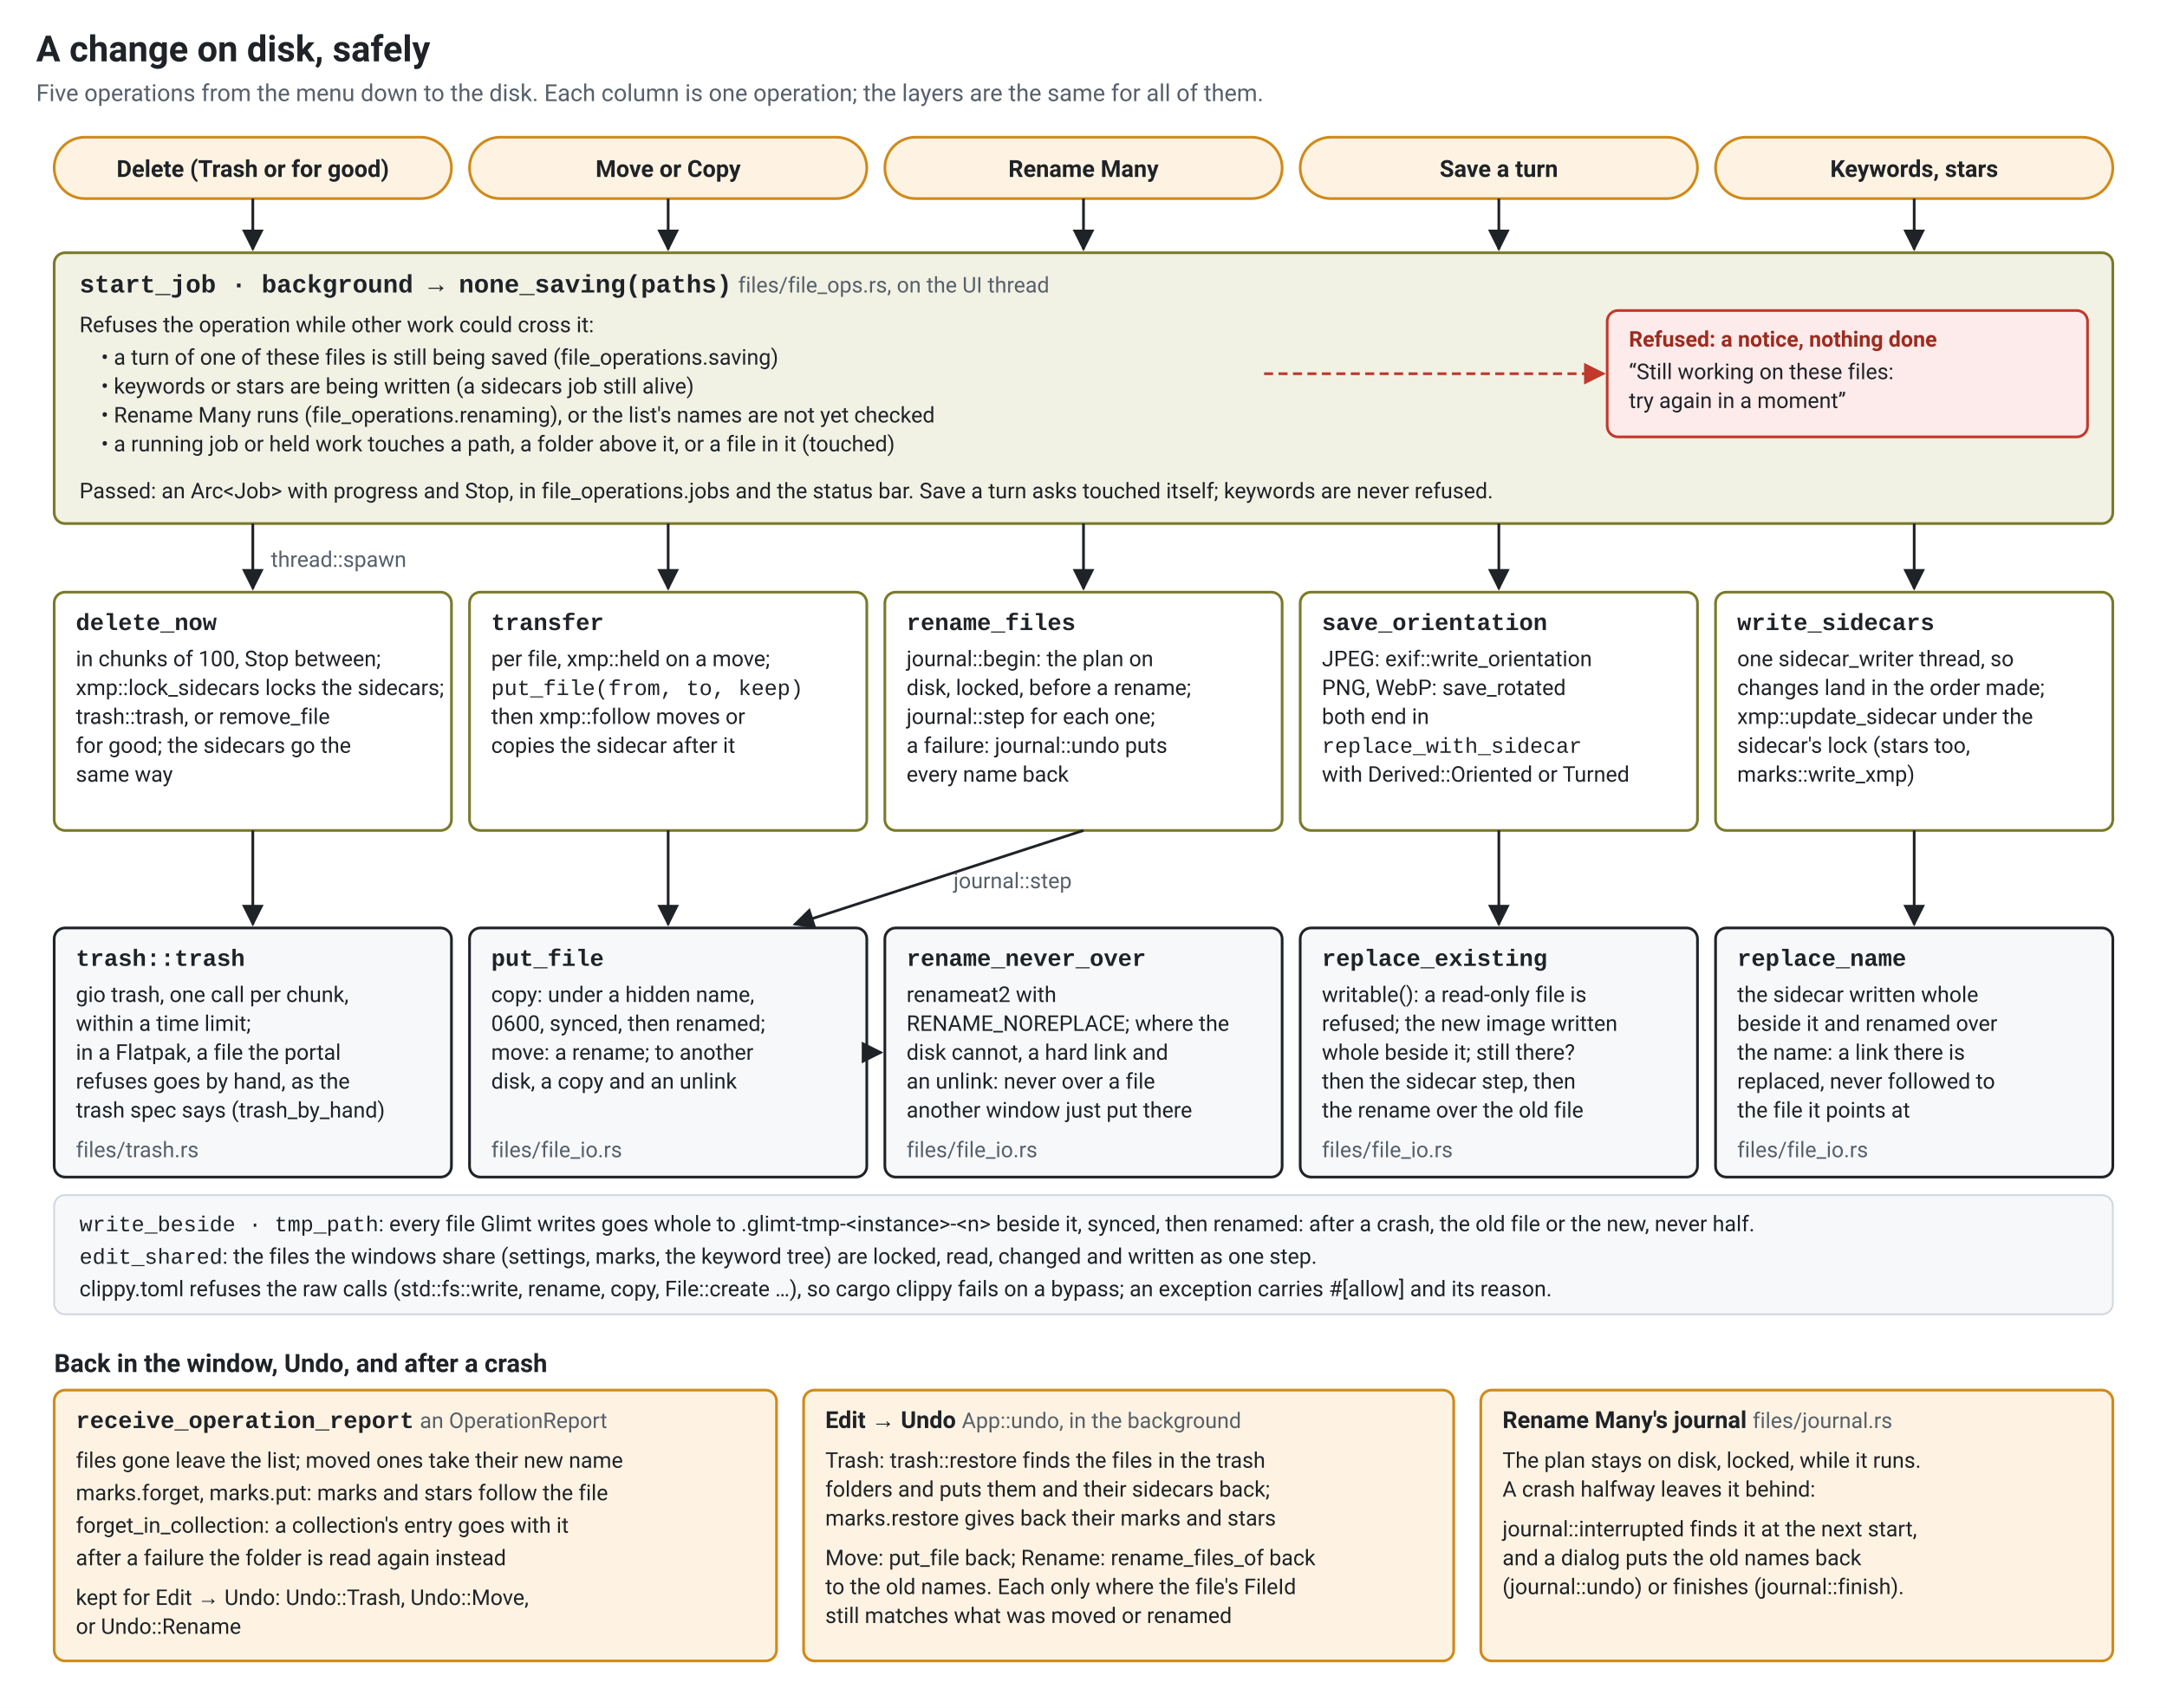
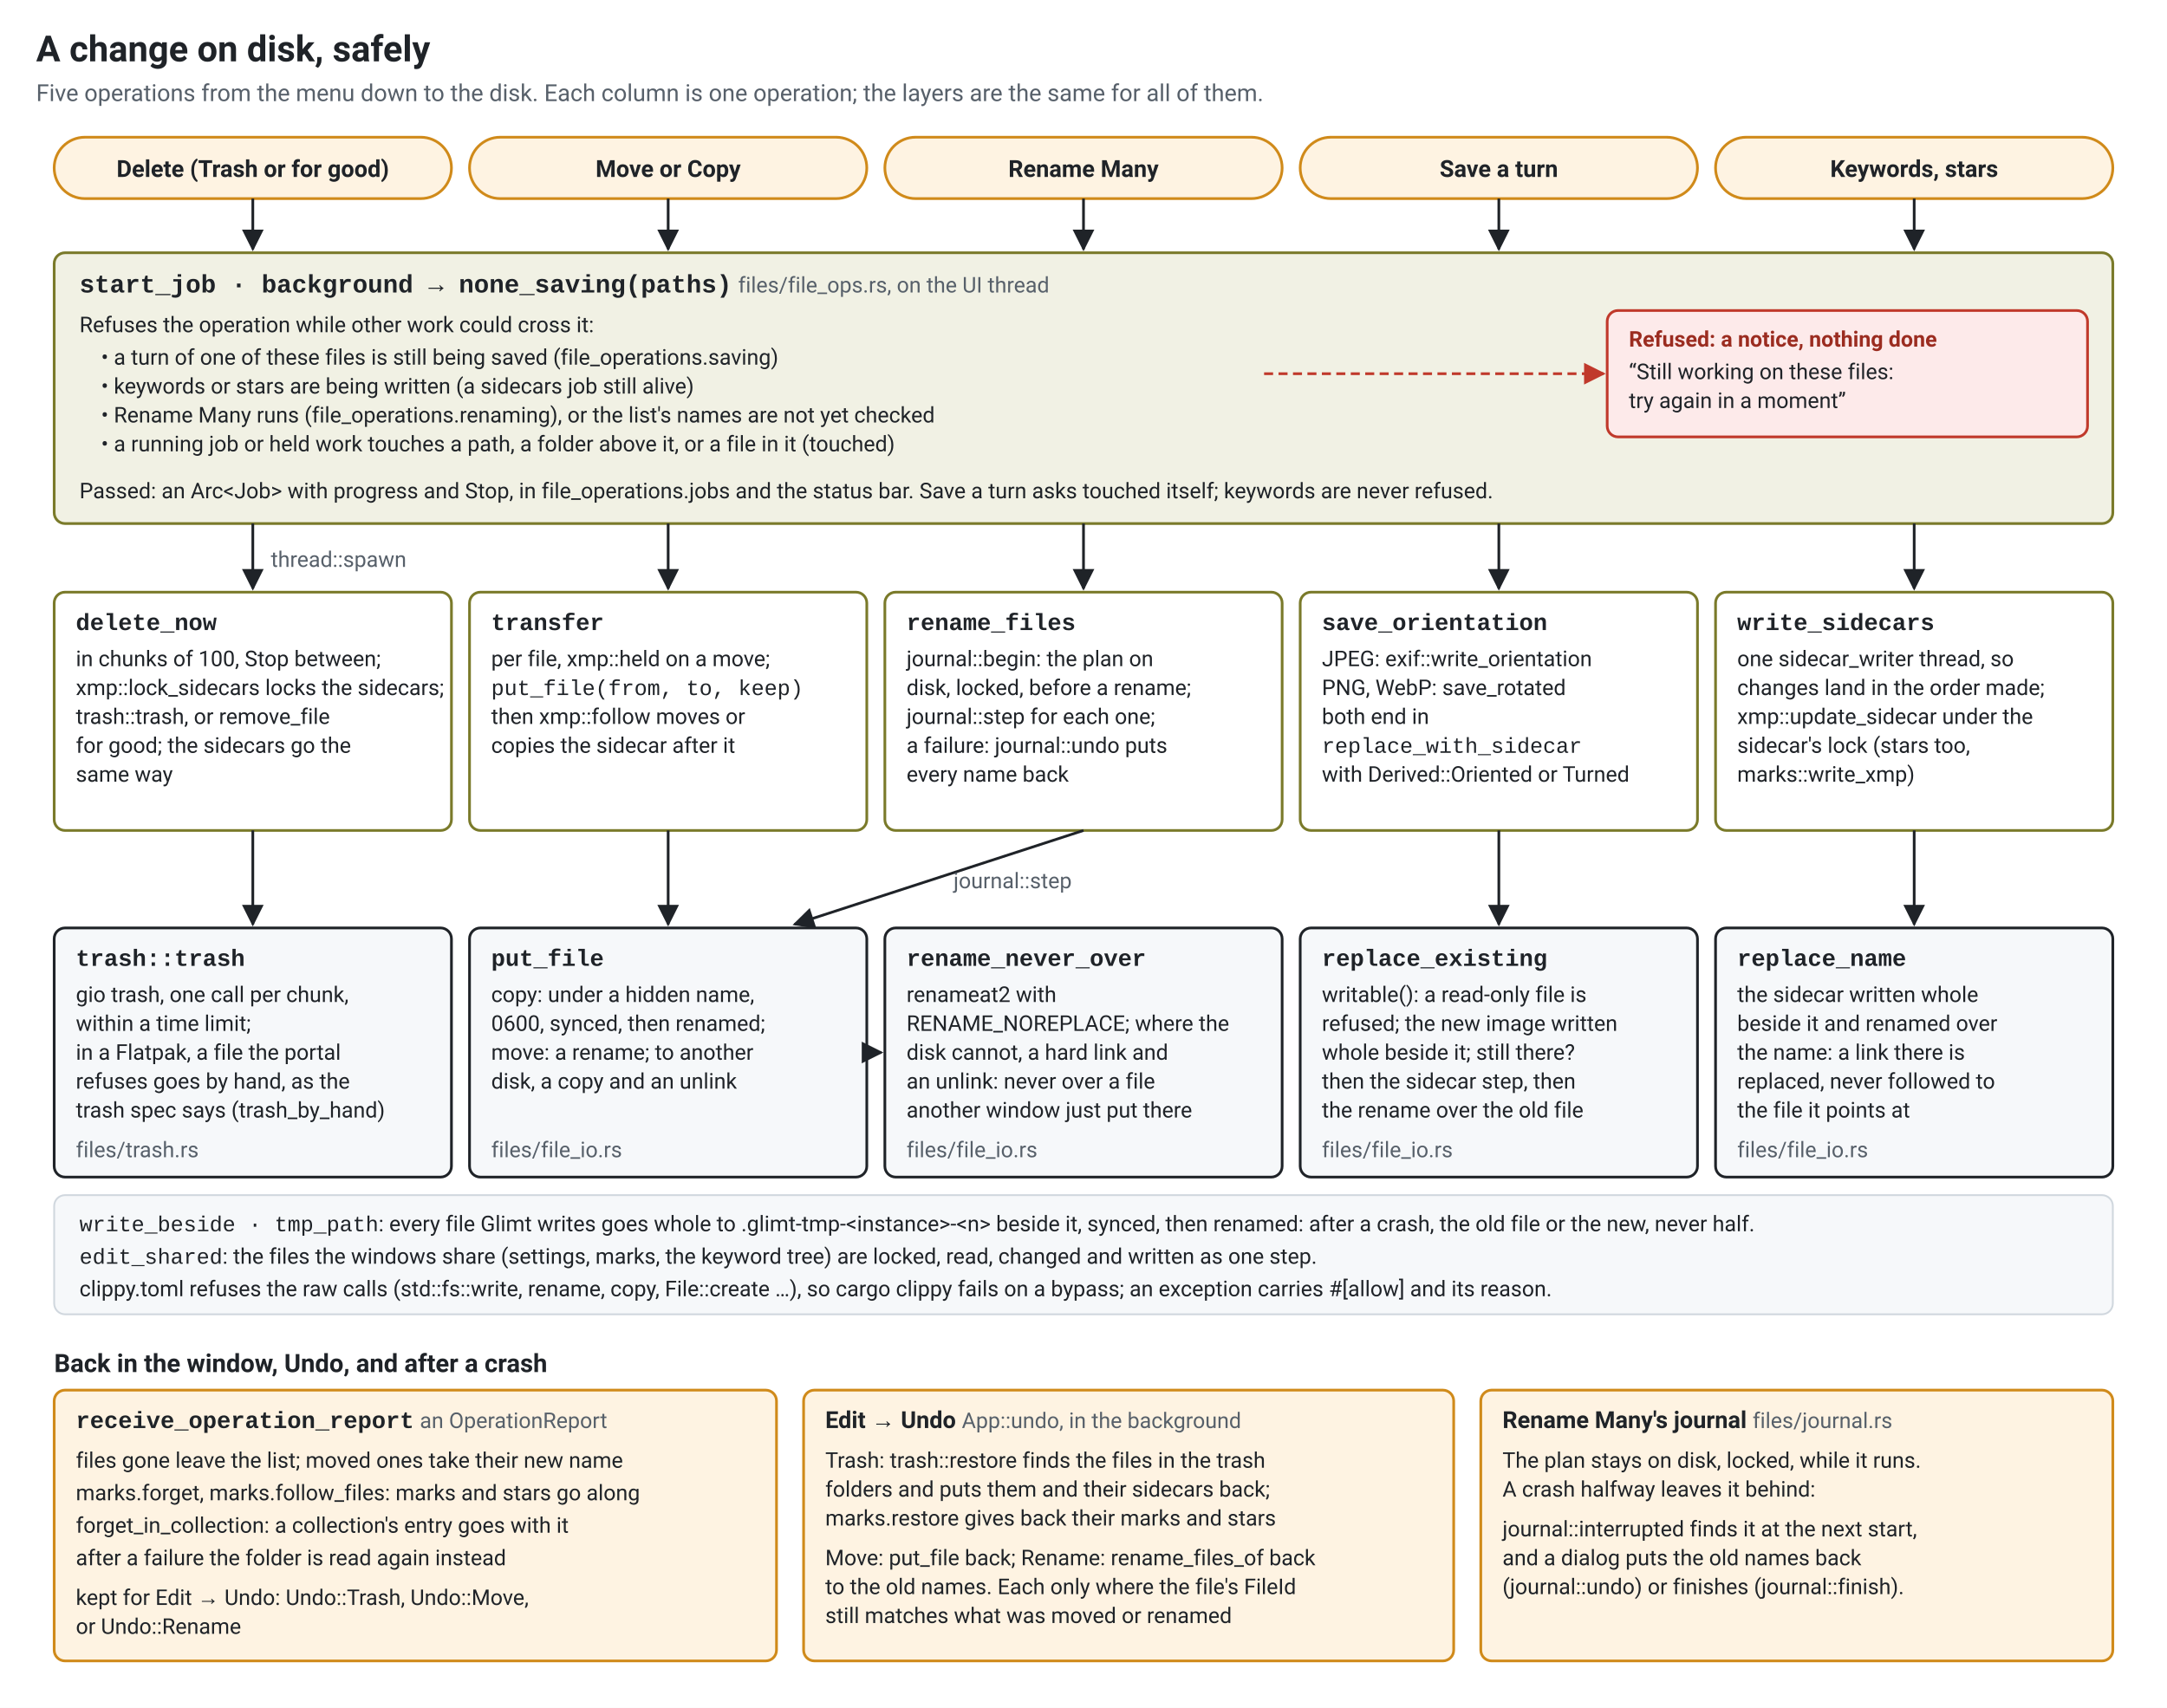
<svg xmlns="http://www.w3.org/2000/svg" viewBox="0 0 1200 946" width="1200" height="946" role="img" aria-label="How Glimt changes a file on disk safely. An action passes none_saving, which refuses while other work touches the same files. The job runs in its own thread and changes the disk only through one function per kind of change: trash, put_file, rename_never_over, replace_existing and replace_name, each writing whole under a hidden temporary name and renaming, never over another file. The result comes back as an OperationReport: the list, marks, stars and collection entries follow, and Undo is kept; Rename Many's journal puts names right after a crash.">
  <defs>
    <marker id="arrow" viewBox="0 0 10 10" refX="9" refY="5" markerWidth="8" markerHeight="8" orient="auto-start-reverse">
      <path d="M0,0 L10,5 L0,10 z" fill="#1f2328" />
    </marker>
    <marker id="arrow-red" viewBox="0 0 10 10" refX="9" refY="5" markerWidth="8" markerHeight="8" orient="auto-start-reverse">
      <path d="M0,0 L10,5 L0,10 z" fill="#c0392b" />
    </marker>
  </defs>
  <rect x="0" y="0" width="1200" height="946" fill="#ffffff" />
  <g font-family="system-ui, -apple-system, 'Segoe UI', Roboto, 'Helvetica Neue', Arial, sans-serif" fill="#1f2328">
    <text x="20" y="34" font-size="20" font-weight="700">A change on disk, safely</text>
    <text x="20" y="56" font-size="13" fill="#57606a">Five operations from the menu down to the disk. Each column is one operation; the layers are the same for all of them.</text>
    <g font-size="13" font-weight="700" text-anchor="middle">
      <rect x="30" y="76" width="220" height="34" rx="17" fill="#fef3e2" stroke="#d08a1a" stroke-width="1.5" />
      <text x="140" y="98">Delete (Trash or for good)</text>
      <rect x="260" y="76" width="220" height="34" rx="17" fill="#fef3e2" stroke="#d08a1a" stroke-width="1.5" />
      <text x="370" y="98">Move or Copy</text>
      <rect x="490" y="76" width="220" height="34" rx="17" fill="#fef3e2" stroke="#d08a1a" stroke-width="1.5" />
      <text x="600" y="98">Rename Many</text>
      <rect x="720" y="76" width="220" height="34" rx="17" fill="#fef3e2" stroke="#d08a1a" stroke-width="1.5" />
      <text x="830" y="98">Save a turn</text>
      <rect x="950" y="76" width="220" height="34" rx="17" fill="#fef3e2" stroke="#d08a1a" stroke-width="1.5" />
      <text x="1060" y="98">Keywords, stars</text>
    </g>
    <g stroke="#1f2328" stroke-width="1.5">
      <line x1="140" y1="110" x2="140" y2="138" marker-end="url(#arrow)" />
      <line x1="370" y1="110" x2="370" y2="138" marker-end="url(#arrow)" />
      <line x1="600" y1="110" x2="600" y2="138" marker-end="url(#arrow)" />
      <line x1="830" y1="110" x2="830" y2="138" marker-end="url(#arrow)" />
      <line x1="1060" y1="110" x2="1060" y2="138" marker-end="url(#arrow)" />
    </g>
    <rect x="30" y="140" width="1140" height="150" rx="6" fill="#f1f1e4" stroke="#7a7a2a" stroke-width="1.5" />
    <text x="44" y="162" font-size="14" font-weight="700">
      <tspan font-family="ui-monospace, SFMono-Regular, Menlo, Consolas, 'Liberation Mono', monospace">start_job · background → none_saving(paths)</tspan>
      <tspan font-weight="400" font-size="12" fill="#57606a">files/file_ops.rs, on the UI thread</tspan>
    </text>
    <g font-size="12">
      <text x="44" y="184">Refuses the operation while other work could cross it:</text>
      <text x="56" y="202">• a turn of one of these files is still being saved (file_operations.saving)</text>
      <text x="56" y="218">• keywords or stars are being written (a sidecars job still alive)</text>
      <text x="56" y="234">• Rename Many runs (file_operations.renaming), or the list's names are not yet checked</text>
      <text x="56" y="250">• a running job or held work touches a path, a folder above it, or a file in it (touched)</text>
      <text x="44" y="276">Passed: an Arc&lt;Job&gt; with progress and Stop, in file_operations.jobs and the status bar. Save a turn asks touched itself; keywords are never refused.</text>
    </g>
    <rect x="890" y="172" width="266" height="70" rx="6" fill="#fdeaea" stroke="#c0392b" stroke-width="1.5" />
    <text x="902" y="192" font-size="12" font-weight="700" fill="#9b2c20">Refused: a notice, nothing done</text>
    <text x="902" y="210" font-size="12">“Still working on these files:</text>
    <text x="902" y="226" font-size="12">try again in a moment”</text>
    <line x1="700" y1="207" x2="888" y2="207" stroke="#c0392b" stroke-width="1.5" stroke-dasharray="5 3" marker-end="url(#arrow-red)" />
    <g stroke="#1f2328" stroke-width="1.5">
      <line x1="140" y1="290" x2="140" y2="326" marker-end="url(#arrow)" />
      <line x1="370" y1="290" x2="370" y2="326" marker-end="url(#arrow)" />
      <line x1="600" y1="290" x2="600" y2="326" marker-end="url(#arrow)" />
      <line x1="830" y1="290" x2="830" y2="326" marker-end="url(#arrow)" />
      <line x1="1060" y1="290" x2="1060" y2="326" marker-end="url(#arrow)" />
    </g>
    <text x="150" y="314" font-size="12" fill="#57606a">thread::spawn</text>
    <g font-size="12">
      <rect x="30" y="328" width="220" height="132" rx="6" fill="#ffffff" stroke="#7a7a2a" stroke-width="1.5" />
      <text x="42" y="349" font-size="13" font-weight="700" font-family="ui-monospace, SFMono-Regular, Menlo, Consolas, 'Liberation Mono', monospace">delete_now</text>
      <text x="42" y="369">in chunks of 100, Stop between;</text>
      <text x="42" y="385">xmp::lock_sidecars locks the sidecars;</text>
      <text x="42" y="401">trash::trash, or remove_file</text>
      <text x="42" y="417">for good; the sidecars go the</text>
      <text x="42" y="433">same way</text>
      <rect x="260" y="328" width="220" height="132" rx="6" fill="#ffffff" stroke="#7a7a2a" stroke-width="1.5" />
      <text x="272" y="349" font-size="13" font-weight="700" font-family="ui-monospace, SFMono-Regular, Menlo, Consolas, 'Liberation Mono', monospace">transfer</text>
      <text x="272" y="369">per file, xmp::held on a move;</text>
      <text x="272" y="385" font-family="ui-monospace, SFMono-Regular, Menlo, Consolas, 'Liberation Mono', monospace">put_file(from, to, keep)</text>
      <text x="272" y="401">then xmp::follow moves or</text>
      <text x="272" y="417">copies the sidecar after it</text>
      <rect x="490" y="328" width="220" height="132" rx="6" fill="#ffffff" stroke="#7a7a2a" stroke-width="1.5" />
      <text x="502" y="349" font-size="13" font-weight="700" font-family="ui-monospace, SFMono-Regular, Menlo, Consolas, 'Liberation Mono', monospace">rename_files</text>
      <text x="502" y="369">journal::begin: the plan on</text>
      <text x="502" y="385">disk, locked, before a rename;</text>
      <text x="502" y="401">journal::step for each one;</text>
      <text x="502" y="417">a failure: journal::undo puts</text>
      <text x="502" y="433">every name back</text>
      <rect x="720" y="328" width="220" height="132" rx="6" fill="#ffffff" stroke="#7a7a2a" stroke-width="1.5" />
      <text x="732" y="349" font-size="13" font-weight="700" font-family="ui-monospace, SFMono-Regular, Menlo, Consolas, 'Liberation Mono', monospace">save_orientation</text>
      <text x="732" y="369">JPEG: exif::write_orientation</text>
      <text x="732" y="385">PNG, WebP: save_rotated</text>
      <text x="732" y="401">both end in</text>
      <text x="732" y="417" font-family="ui-monospace, SFMono-Regular, Menlo, Consolas, 'Liberation Mono', monospace">replace_with_sidecar</text>
      <text x="732" y="433">with Derived::Oriented or Turned</text>
      <rect x="950" y="328" width="220" height="132" rx="6" fill="#ffffff" stroke="#7a7a2a" stroke-width="1.5" />
      <text x="962" y="349" font-size="13" font-weight="700" font-family="ui-monospace, SFMono-Regular, Menlo, Consolas, 'Liberation Mono', monospace">write_sidecars</text>
      <text x="962" y="369">one sidecar_writer thread, so</text>
      <text x="962" y="385">changes land in the order made;</text>
      <text x="962" y="401">xmp::update_sidecar under the</text>
      <text x="962" y="417">sidecar's lock (stars too,</text>
      <text x="962" y="433">marks::write_xmp)</text>
    </g>
    <g stroke="#1f2328" stroke-width="1.5">
      <line x1="140" y1="460" x2="140" y2="512" marker-end="url(#arrow)" />
      <line x1="370" y1="460" x2="370" y2="512" marker-end="url(#arrow)" />
      <line x1="600" y1="460" x2="440" y2="512" marker-end="url(#arrow)" />
      <line x1="830" y1="460" x2="830" y2="512" marker-end="url(#arrow)" />
      <line x1="1060" y1="460" x2="1060" y2="512" marker-end="url(#arrow)" />
    </g>
    <text x="528" y="492" font-size="12" fill="#57606a">journal::step</text>
    <g font-size="12">
      <rect x="30" y="514" width="220" height="138" rx="6" fill="#f6f8fa" stroke="#1f2328" stroke-width="1.5" />
      <text x="42" y="535" font-size="13" font-weight="700" font-family="ui-monospace, SFMono-Regular, Menlo, Consolas, 'Liberation Mono', monospace">trash::trash</text>
      <text x="42" y="555">gio trash, one call per chunk,</text>
      <text x="42" y="571">within a time limit;</text>
      <text x="42" y="587">in a Flatpak, a file the portal</text>
      <text x="42" y="603">refuses goes by hand, as the</text>
      <text x="42" y="619">trash spec says (trash_by_hand)</text>
      <text x="42" y="641" fill="#57606a">files/trash.rs</text>
      <rect x="260" y="514" width="220" height="138" rx="6" fill="#f6f8fa" stroke="#1f2328" stroke-width="1.5" />
      <text x="272" y="535" font-size="13" font-weight="700" font-family="ui-monospace, SFMono-Regular, Menlo, Consolas, 'Liberation Mono', monospace">put_file</text>
      <text x="272" y="555">copy: under a hidden name,</text>
      <text x="272" y="571">0600, synced, then renamed;</text>
      <text x="272" y="587">move: a rename; to another</text>
      <text x="272" y="603">disk, a copy and an unlink</text>
      <text x="272" y="641" fill="#57606a">files/file_io.rs</text>
      <rect x="490" y="514" width="220" height="138" rx="6" fill="#f6f8fa" stroke="#1f2328" stroke-width="1.5" />
      <text x="502" y="535" font-size="13" font-weight="700" font-family="ui-monospace, SFMono-Regular, Menlo, Consolas, 'Liberation Mono', monospace">rename_never_over</text>
      <text x="502" y="555">renameat2 with</text>
      <text x="502" y="571">RENAME_NOREPLACE; where the</text>
      <text x="502" y="587">disk cannot, a hard link and</text>
      <text x="502" y="603">an unlink: never over a file</text>
      <text x="502" y="619">another window just put there</text>
      <text x="502" y="641" fill="#57606a">files/file_io.rs</text>
      <rect x="720" y="514" width="220" height="138" rx="6" fill="#f6f8fa" stroke="#1f2328" stroke-width="1.5" />
      <text x="732" y="535" font-size="13" font-weight="700" font-family="ui-monospace, SFMono-Regular, Menlo, Consolas, 'Liberation Mono', monospace">replace_existing</text>
      <text x="732" y="555">writable(): a read-only file is</text>
      <text x="732" y="571">refused; the new image written</text>
      <text x="732" y="587">whole beside it; still there?</text>
      <text x="732" y="603">then the sidecar step, then</text>
      <text x="732" y="619">the rename over the old file</text>
      <text x="732" y="641" fill="#57606a">files/file_io.rs</text>
      <rect x="950" y="514" width="220" height="138" rx="6" fill="#f6f8fa" stroke="#1f2328" stroke-width="1.5" />
      <text x="962" y="535" font-size="13" font-weight="700" font-family="ui-monospace, SFMono-Regular, Menlo, Consolas, 'Liberation Mono', monospace">replace_name</text>
      <text x="962" y="555">the sidecar written whole</text>
      <text x="962" y="571">beside it and renamed over</text>
      <text x="962" y="587">the name: a link there is</text>
      <text x="962" y="603">replaced, never followed to</text>
      <text x="962" y="619">the file it points at</text>
      <text x="962" y="641" fill="#57606a">files/file_io.rs</text>
    </g>
    <line x1="480" y1="583" x2="488" y2="583" stroke="#1f2328" stroke-width="1.5" marker-end="url(#arrow)" />
    <rect x="30" y="662" width="1140" height="66" rx="6" fill="#f6f8fa" stroke="#d0d7de" />
    <text x="44" y="682" font-size="12">
      <tspan font-family="ui-monospace, SFMono-Regular, Menlo, Consolas, 'Liberation Mono', monospace">write_beside · tmp_path</tspan>: every file Glimt writes goes whole to .glimt-tmp-&lt;instance&gt;-&lt;n&gt; beside it, synced, then renamed: after a crash, the old file or the new, never half.</text>
    <text x="44" y="700" font-size="12">
      <tspan font-family="ui-monospace, SFMono-Regular, Menlo, Consolas, 'Liberation Mono', monospace">edit_shared</tspan>: the files the windows share (settings, marks, the keyword tree) are locked, read, changed and written as one step.</text>
    <text x="44" y="718" font-size="12">clippy.toml refuses the raw calls (std::fs::write, rename, copy, File::create …), so cargo clippy fails on a bypass; an exception carries #[allow] and its reason.</text>
    <text x="30" y="760" font-size="14" font-weight="700">Back in the window, Undo, and after a crash</text>
    <g font-size="12">
      <rect x="30" y="770" width="400" height="150" rx="6" fill="#fef3e2" stroke="#d08a1a" stroke-width="1.5" />
      <text x="42" y="791" font-size="13" font-weight="700">
        <tspan font-family="ui-monospace, SFMono-Regular, Menlo, Consolas, 'Liberation Mono', monospace">receive_operation_report</tspan>
        <tspan font-weight="400" font-size="12" fill="#57606a">an OperationReport</tspan>
      </text>
      <text x="42" y="813">files gone leave the list; moved ones take their new name</text>
-       <text x="42" y="831">marks.forget, marks.put: marks and stars follow the file</text>
+       <text x="42" y="831">marks.forget, marks.follow_files: marks and stars go along</text>
      <text x="42" y="849">forget_in_collection: a collection's entry goes with it</text>
      <text x="42" y="867">after a failure the folder is read again instead</text>
      <text x="42" y="889">kept for Edit → Undo: Undo::Trash, Undo::Move,</text>
      <text x="42" y="905">or Undo::Rename</text>
      <rect x="445" y="770" width="360" height="150" rx="6" fill="#fef3e2" stroke="#d08a1a" stroke-width="1.5" />
      <text x="457" y="791" font-size="13" font-weight="700">Edit → Undo <tspan font-weight="400" font-size="12" fill="#57606a">App::undo, in the background</tspan>
      </text>
      <text x="457" y="813">Trash: trash::restore finds the files in the trash</text>
      <text x="457" y="829">folders and puts them and their sidecars back;</text>
      <text x="457" y="845">marks.restore gives back their marks and stars</text>
      <text x="457" y="867">Move: put_file back; Rename: rename_files_of back</text>
      <text x="457" y="883">to the old names. Each only where the file's FileId</text>
      <text x="457" y="899">still matches what was moved or renamed</text>
      <rect x="820" y="770" width="350" height="150" rx="6" fill="#fef3e2" stroke="#d08a1a" stroke-width="1.5" />
      <text x="832" y="791" font-size="13" font-weight="700">Rename Many's journal <tspan font-weight="400" font-size="12" fill="#57606a">files/journal.rs</tspan>
      </text>
      <text x="832" y="813">The plan stays on disk, locked, while it runs.</text>
      <text x="832" y="829">A crash halfway leaves it behind:</text>
      <text x="832" y="851">journal::interrupted finds it at the next start,</text>
      <text x="832" y="867">and a dialog puts the old names back</text>
      <text x="832" y="883">(journal::undo) or finishes (journal::finish).</text>
    </g>
  </g>
</svg>
